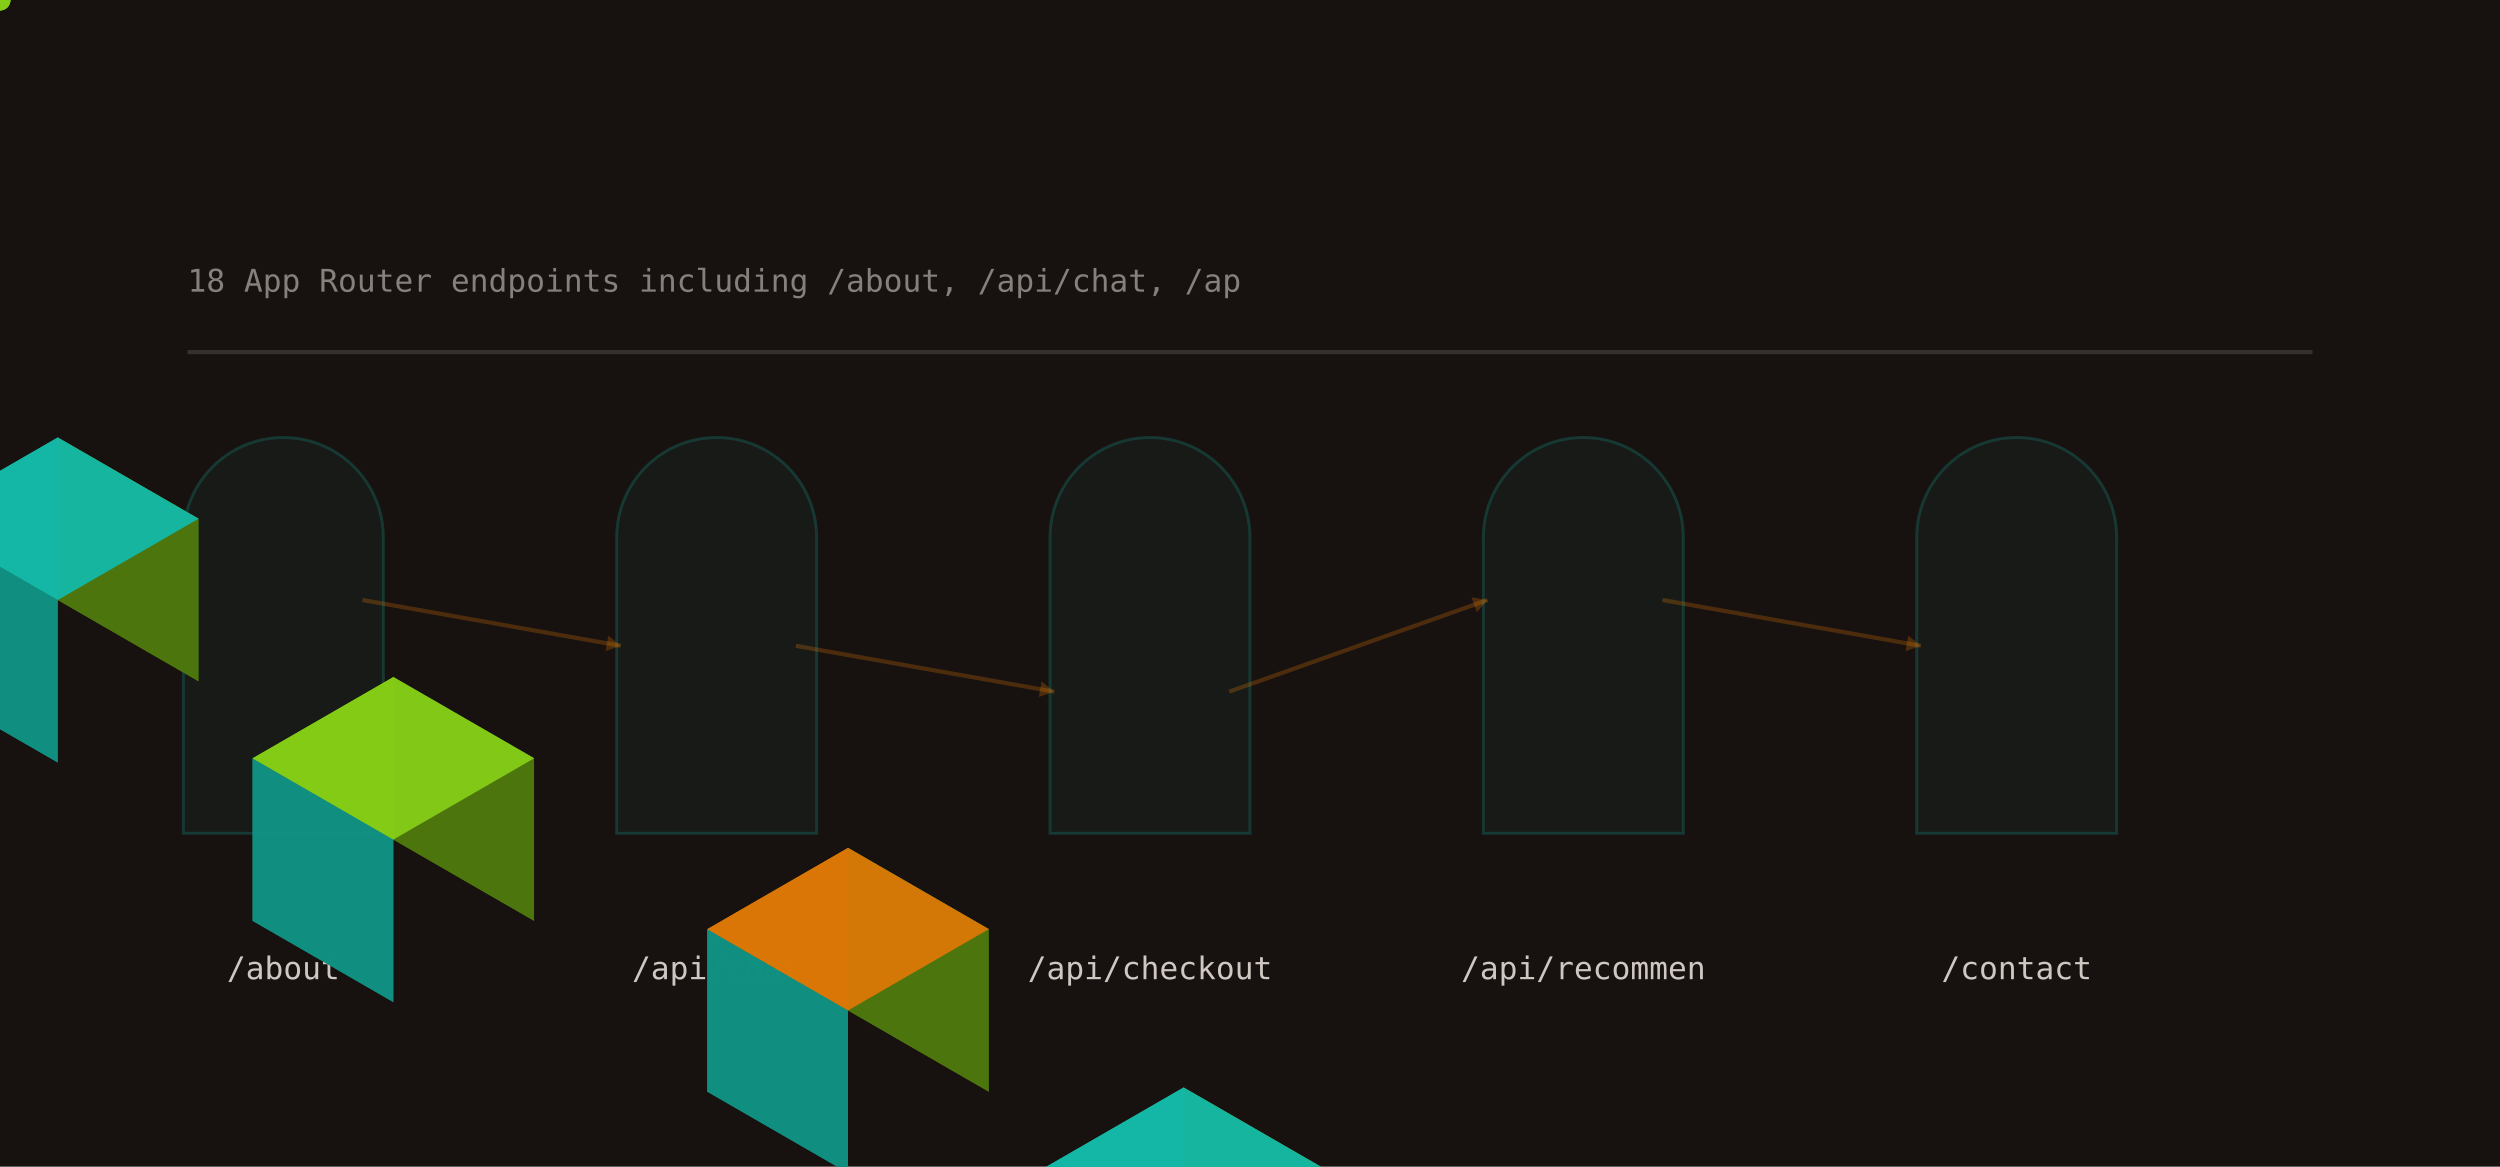
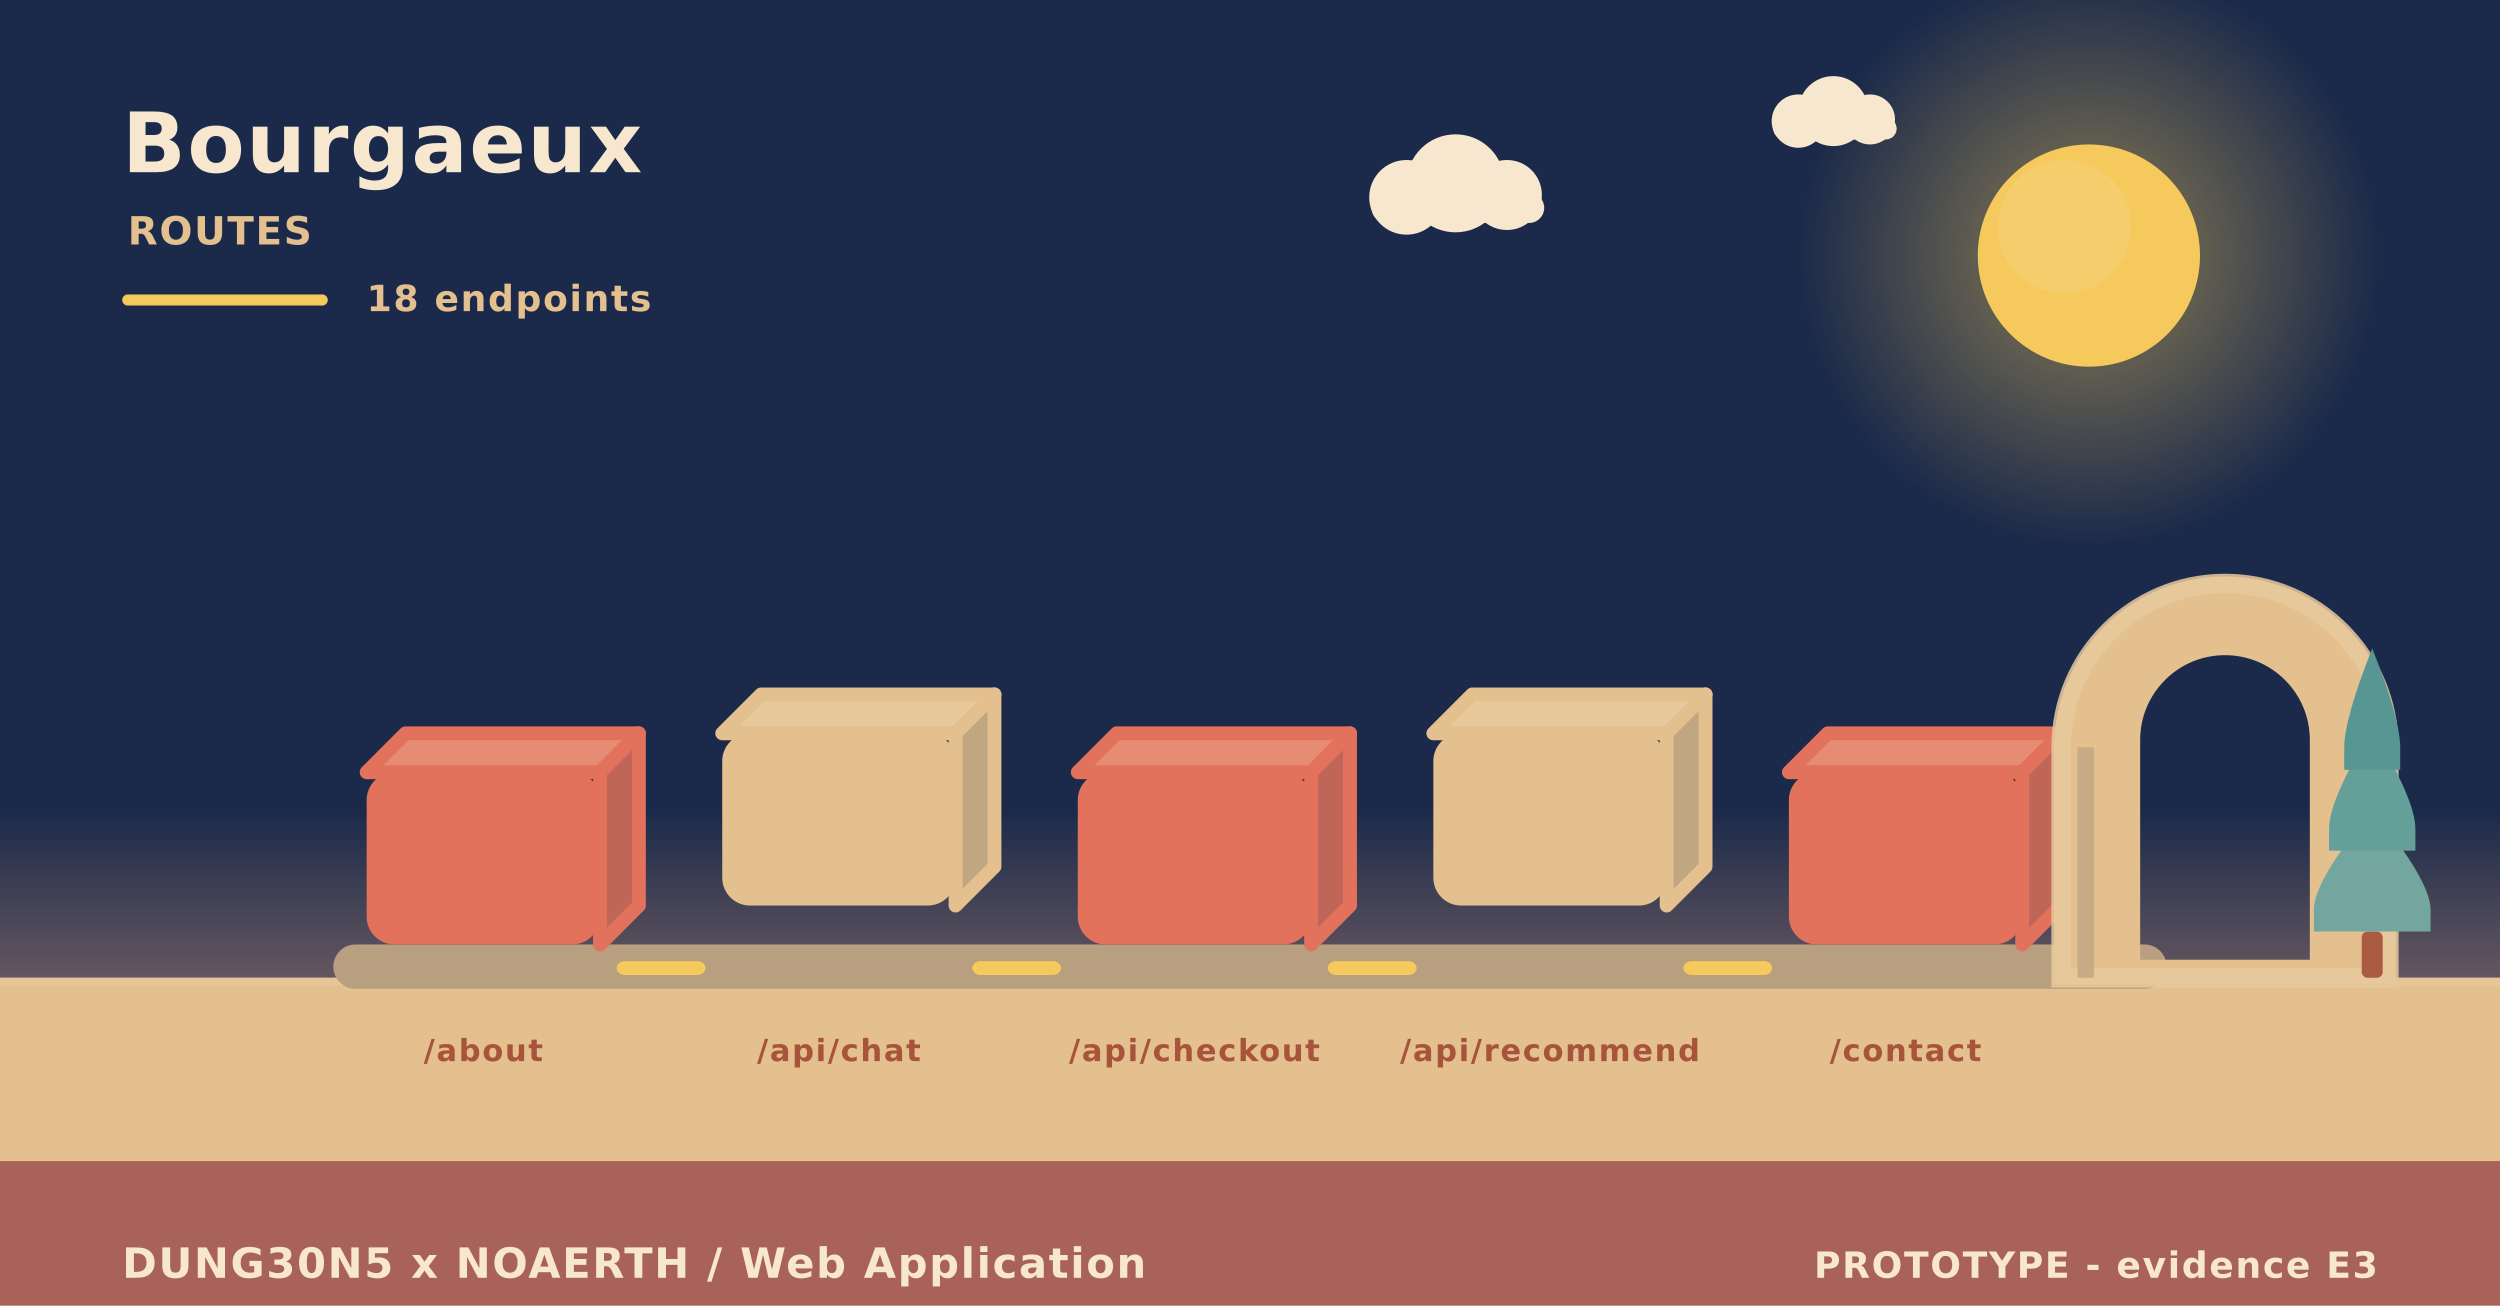
- <svg xmlns="http://www.w3.org/2000/svg" viewBox="0 0 1200 560" width="1200" height="560" role="img" aria-label="Bourgaeux data flow">
-   <rect width="1200" height="560" fill="#17110f" />
-   <defs>
-     <linearGradient id="gf" x1="0" y1="0" x2="1" y2="1">
-       <stop offset="0%" stop-color="#d97706" />
-       <stop offset="100%" stop-color="#14b8a6" />
-     </linearGradient>
-   </defs>
-   <path d="M88.00,400.00 L88.00,258.00 A48.00,48.00 0 0 1 184.00,258.00 L184.00,400.00 Z" fill="rgba(20,184,166,0.100)" opacity="0.55" stroke="rgba(20,184,166,0.400)" stroke-width="1.4" />
-   <polygon points="-133.37,173.00 -65.82,212.00 -65.82,134.00 -133.37,95.00" fill="#4d760d" opacity="0.95" />
-   <polygon points="-200.92,212.00 -133.37,251.00 -133.37,173.00 -200.92,134.00" fill="#109081" opacity="0.95" />
-   <polygon points="-133.37,95.00 -65.82,134.00 -133.37,173.00 -200.92,134.00" fill="#d97706" opacity="0.95" />
+ <svg xmlns="http://www.w3.org/2000/svg" width="900" height="470" viewBox="0 0 900 470" role="img" aria-label="Bourgaeux - how data moves">
+   <linearGradient id="skyd" x1="0" y1="0" x2="0" y2="1">
+     <stop offset="0" stop-color="#1b2a4a" />
+     <stop offset="0.62" stop-color="#1b2a4a" />
+     <stop offset="1" stop-color="#f3ad8a" />
+   </linearGradient>
+   <rect width="900" height="470" fill="url(#skyd)" />
+   <radialGradient id="sund">
+     <stop offset="0.35" stop-color="#f5c95c" stop-opacity="0.34" />
+     <stop offset="1" stop-color="#f5c95c" stop-opacity="0" />
+   </radialGradient>
+   <circle cx="752" cy="92" r="104" fill="url(#sund)" />
+   <circle cx="752" cy="92" r="40" fill="#f5c95c" />
+   <circle cx="743.2" cy="81.6" r="24" fill="#f5d27e" opacity="0.5" />
  <g>
-     <polygon points="-133.37,173.00 -65.82,212.00 -65.82,134.00 -133.37,95.00" fill="#4d760d" opacity="0.95" />
-     <polygon points="-200.92,212.00 -133.37,251.00 -133.37,173.00 -200.92,134.00" fill="#109081" opacity="0.95" />
-     <polygon points="-133.37,95.00 -65.82,134.00 -133.37,173.00 -200.92,134.00" fill="#d97706" opacity="0.95" />
-     <animate attributeName="opacity" values="0.25;1.0;0.25" dur="3.542s" begin="0.0s" repeatCount="indefinite" />
+     <circle cx="524" cy="66" r="17.64" fill="#f6e7ce" />
+     <circle cx="506.36" cy="71.04" r="13.44" fill="#f6e7ce" />
+     <circle cx="542.48" cy="70.2" r="12.6" fill="#f6e7ce" />
+     <rect x="493.76" y="69.36" width="62.16" height="10.92" rx="5.46" fill="#f6e7ce" />
+     <animateTransform attributeName="transform" type="translate" values="0 0;24 0;0 0" dur="36s" begin="0s" repeatCount="indefinite" />
  </g>
-   <text x="136" y="470" font-family="ui-monospace,Menlo,monospace" font-size="15" fill="rgba(246,239,233,0.820)" text-anchor="middle">/about</text>
-   <path d="M296.00,400.00 L296.00,258.00 A48.00,48.00 0 0 1 392.00,258.00 L392.00,400.00 Z" fill="rgba(20,184,166,0.100)" opacity="0.55" stroke="rgba(20,184,166,0.400)" stroke-width="1.4" />
-   <polygon points="27.71,288.00 95.26,327.00 95.26,249.00 27.71,210.00" fill="#4d760d" opacity="0.95" />
-   <polygon points="-39.84,327.00 27.71,366.00 27.71,288.00 -39.84,249.00" fill="#109081" opacity="0.95" />
-   <polygon points="27.71,210.00 95.26,249.00 27.71,288.00 -39.84,249.00" fill="#14b8a6" opacity="0.95" />
  <g>
-     <polygon points="27.71,288.00 95.26,327.00 95.26,249.00 27.71,210.00" fill="#4d760d" opacity="0.95" />
-     <polygon points="-39.84,327.00 27.71,366.00 27.71,288.00 -39.84,249.00" fill="#109081" opacity="0.95" />
-     <polygon points="27.71,210.00 95.26,249.00 27.71,288.00 -39.84,249.00" fill="#14b8a6" opacity="0.95" />
-     <animate attributeName="opacity" values="0.25;1.0;0.25" dur="3.542s" begin="0.4s" repeatCount="indefinite" />
+     <circle cx="660" cy="40" r="12.6" fill="#f6e7ce" />
+     <circle cx="647.4" cy="43.6" r="9.6" fill="#f6e7ce" />
+     <circle cx="673.2" cy="43" r="9" fill="#f6e7ce" />
+     <rect x="638.4" y="42.4" width="44.4" height="7.8" rx="3.9" fill="#f6e7ce" />
+     <animateTransform attributeName="transform" type="translate" values="0 0;-18 0;0 0" dur="46s" begin="3s" repeatCount="indefinite" />
  </g>
-   <text x="344" y="470" font-family="ui-monospace,Menlo,monospace" font-size="15" fill="rgba(246,239,233,0.820)" text-anchor="middle">/api/chat</text>
-   <line x1="174.00" y1="288.00" x2="298.00" y2="310.00" stroke="rgba(217,119,6,0.500)" stroke-width="2.00" opacity="0.55" />
-   <polygon points="298.00,310.00 291.97,305.07 290.64,312.55" fill="rgba(217,119,6,0.500)" opacity="0.55" />
-   <g opacity="0.9">
-     <circle cx="0.00" cy="0.00" r="5.00" fill="#84cc16" opacity="1.00" />
-     <animateTransform attributeName="transform" type="translate" values="174.00,288.00 298.00,310.00" dur="2.833s" begin="0.0s" repeatCount="indefinite" />
-     <animateTransform attributeName="transform" type="translate" values="298.00,310.00 174.00,288.00" dur="2.833s" begin="1.417s" repeatCount="indefinite" />
+   <rect x="0" y="352" width="900" height="118" fill="#e3c08d" />
+   <rect x="0" y="352" width="900" height="3" fill="#e6c596" />
+   <text x="44" y="62" font-family="Verdana,DejaVu Sans,sans-serif" font-size="30" font-weight="700" letter-spacing="0.6" fill="#f6e7ce" text-anchor="start">Bourgaeux</text>
+   <text x="46" y="88" font-family="Verdana,DejaVu Sans,sans-serif" font-size="14" font-weight="700" letter-spacing="0.6" fill="#e3c08d" text-anchor="start">ROUTES</text>
+   <rect x="44" y="106" width="74" height="4" rx="2" fill="#f5c95c" />
+   <text x="132" y="112" font-family="Verdana,DejaVu Sans,sans-serif" font-size="13" font-weight="700" letter-spacing="0.6" fill="#e3c08d" text-anchor="start">18 endpoints</text>
+   <rect x="120" y="340" width="660" height="16" rx="8" fill="#b79f80" />
+   <g>
+     <path d="M132,278 L216,278 L230,264 L146,264 Z" fill="#e68c74" stroke="#e2725b" stroke-width="5" stroke-linejoin="round" />
+     <path d="M216,278 L230,264 L230,326 L216,340 Z" fill="#c06658" stroke="#e2725b" stroke-width="5" stroke-linejoin="round" />
+     <rect x="132" y="278" width="84" height="62" rx="10" fill="#e2725b" />
+     <animateTransform attributeName="transform" type="translate" values="0 10;0 0" dur="0.8s" begin="0s" fill="freeze" />
  </g>
-   <path d="M504.00,400.00 L504.00,258.00 A48.00,48.00 0 0 1 600.00,258.00 L600.00,400.00 Z" fill="rgba(20,184,166,0.100)" opacity="0.55" stroke="rgba(20,184,166,0.400)" stroke-width="1.4" />
-   <polygon points="188.79,403.00 256.34,442.00 256.34,364.00 188.79,325.00" fill="#4d760d" opacity="0.95" />
-   <polygon points="121.24,442.00 188.79,481.00 188.79,403.00 121.24,364.00" fill="#109081" opacity="0.95" />
-   <polygon points="188.79,325.00 256.34,364.00 188.79,403.00 121.24,364.00" fill="#84cc16" opacity="0.95" />
+   <text x="174" y="382" font-family="Verdana,DejaVu Sans,sans-serif" font-size="11" font-weight="700" letter-spacing="0.6" fill="#a8543c" text-anchor="middle">/about</text>
  <g>
-     <polygon points="188.79,403.00 256.34,442.00 256.34,364.00 188.79,325.00" fill="#4d760d" opacity="0.95" />
-     <polygon points="121.24,442.00 188.79,481.00 188.79,403.00 121.24,364.00" fill="#109081" opacity="0.95" />
-     <polygon points="188.79,325.00 256.34,364.00 188.79,403.00 121.24,364.00" fill="#84cc16" opacity="0.95" />
-     <animate attributeName="opacity" values="0.25;1.0;0.25" dur="3.542s" begin="0.8s" repeatCount="indefinite" />
+     <path d="M260,264 L344,264 L358,250 L274,250 Z" fill="#e7c99b" stroke="#e3c08d" stroke-width="5" stroke-linejoin="round" />
+     <path d="M344,264 L358,250 L358,312 L344,326 Z" fill="#c1a682" stroke="#e3c08d" stroke-width="5" stroke-linejoin="round" />
+     <rect x="260" y="264" width="84" height="62" rx="10" fill="#e3c08d" />
+     <animateTransform attributeName="transform" type="translate" values="0 10;0 0" dur="0.8s" begin="0.26s" fill="freeze" />
  </g>
-   <text x="552" y="470" font-family="ui-monospace,Menlo,monospace" font-size="15" fill="rgba(246,239,233,0.820)" text-anchor="middle">/api/checkout</text>
-   <line x1="382.00" y1="310.00" x2="506.00" y2="332.00" stroke="rgba(217,119,6,0.500)" stroke-width="2.00" opacity="0.55" />
-   <polygon points="506.00,332.00 499.97,327.07 498.64,334.55" fill="rgba(217,119,6,0.500)" opacity="0.55" />
-   <g opacity="0.9">
-     <circle cx="0.00" cy="0.00" r="5.00" fill="#84cc16" opacity="1.00" />
-     <animateTransform attributeName="transform" type="translate" values="382.00,310.00 506.00,332.00" dur="2.833s" begin="0.45s" repeatCount="indefinite" />
-     <animateTransform attributeName="transform" type="translate" values="506.00,332.00 382.00,310.00" dur="2.833s" begin="1.867s" repeatCount="indefinite" />
+   <text x="302" y="382" font-family="Verdana,DejaVu Sans,sans-serif" font-size="11" font-weight="700" letter-spacing="0.6" fill="#a8543c" text-anchor="middle">/api/chat</text>
+   <rect x="222" y="346" width="32" height="5" rx="3" fill="#f5c95c" />
+   <animate attributeName="opacity" values="0.3;1;0.3" dur="3.4s" begin="0.5s" repeatCount="indefinite" />
+   <g>
+     <path d="M388,278 L472,278 L486,264 L402,264 Z" fill="#e68c74" stroke="#e2725b" stroke-width="5" stroke-linejoin="round" />
+     <path d="M472,278 L486,264 L486,326 L472,340 Z" fill="#c06658" stroke="#e2725b" stroke-width="5" stroke-linejoin="round" />
+     <rect x="388" y="278" width="84" height="62" rx="10" fill="#e2725b" />
+     <animateTransform attributeName="transform" type="translate" values="0 10;0 0" dur="0.8s" begin="0.52s" fill="freeze" />
  </g>
-   <path d="M712.00,400.00 L712.00,258.00 A48.00,48.00 0 0 1 808.00,258.00 L808.00,400.00 Z" fill="rgba(20,184,166,0.100)" opacity="0.55" stroke="rgba(20,184,166,0.400)" stroke-width="1.4" />
-   <polygon points="407.03,485.00 474.58,524.00 474.58,446.00 407.03,407.00" fill="#4d760d" opacity="0.95" />
-   <polygon points="339.48,524.00 407.03,563.00 407.03,485.00 339.48,446.00" fill="#109081" opacity="0.95" />
-   <polygon points="407.03,407.00 474.58,446.00 407.03,485.00 339.48,446.00" fill="#d97706" opacity="0.95" />
+   <text x="430" y="382" font-family="Verdana,DejaVu Sans,sans-serif" font-size="11" font-weight="700" letter-spacing="0.6" fill="#a8543c" text-anchor="middle">/api/checkout</text>
+   <rect x="350" y="346" width="32" height="5" rx="3" fill="#f5c95c" />
+   <animate attributeName="opacity" values="0.3;1;0.3" dur="3.4s" begin="1s" repeatCount="indefinite" />
  <g>
-     <polygon points="407.03,485.00 474.58,524.00 474.58,446.00 407.03,407.00" fill="#4d760d" opacity="0.95" />
-     <polygon points="339.48,524.00 407.03,563.00 407.03,485.00 339.48,446.00" fill="#109081" opacity="0.95" />
-     <polygon points="407.03,407.00 474.58,446.00 407.03,485.00 339.48,446.00" fill="#d97706" opacity="0.95" />
-     <animate attributeName="opacity" values="0.25;1.0;0.25" dur="3.542s" begin="1.2s" repeatCount="indefinite" />
+     <path d="M516,264 L600,264 L614,250 L530,250 Z" fill="#e7c99b" stroke="#e3c08d" stroke-width="5" stroke-linejoin="round" />
+     <path d="M600,264 L614,250 L614,312 L600,326 Z" fill="#c1a682" stroke="#e3c08d" stroke-width="5" stroke-linejoin="round" />
+     <rect x="516" y="264" width="84" height="62" rx="10" fill="#e3c08d" />
+     <animateTransform attributeName="transform" type="translate" values="0 10;0 0" dur="0.8s" begin="0.78s" fill="freeze" />
  </g>
-   <text x="760" y="470" font-family="ui-monospace,Menlo,monospace" font-size="15" fill="rgba(246,239,233,0.820)" text-anchor="middle">/api/recommen</text>
-   <line x1="590.00" y1="332.00" x2="714.00" y2="288.00" stroke="rgba(217,119,6,0.500)" stroke-width="2.00" opacity="0.55" />
-   <polygon points="714.00,288.00 706.32,286.69 708.86,293.86" fill="rgba(217,119,6,0.500)" opacity="0.55" />
-   <g opacity="0.9">
-     <circle cx="0.00" cy="0.00" r="5.00" fill="#84cc16" opacity="1.00" />
-     <animateTransform attributeName="transform" type="translate" values="590.00,332.00 714.00,288.00" dur="2.833s" begin="0.9s" repeatCount="indefinite" />
-     <animateTransform attributeName="transform" type="translate" values="714.00,288.00 590.00,332.00" dur="2.833s" begin="2.317s" repeatCount="indefinite" />
+   <text x="558" y="382" font-family="Verdana,DejaVu Sans,sans-serif" font-size="11" font-weight="700" letter-spacing="0.6" fill="#a8543c" text-anchor="middle">/api/recommend</text>
+   <rect x="478" y="346" width="32" height="5" rx="3" fill="#f5c95c" />
+   <animate attributeName="opacity" values="0.3;1;0.3" dur="3.4s" begin="1.5s" repeatCount="indefinite" />
+   <g>
+     <path d="M644,278 L728,278 L742,264 L658,264 Z" fill="#e68c74" stroke="#e2725b" stroke-width="5" stroke-linejoin="round" />
+     <path d="M728,278 L742,264 L742,326 L728,340 Z" fill="#c06658" stroke="#e2725b" stroke-width="5" stroke-linejoin="round" />
+     <rect x="644" y="278" width="84" height="62" rx="10" fill="#e2725b" />
+     <animateTransform attributeName="transform" type="translate" values="0 10;0 0" dur="0.8s" begin="1.04s" fill="freeze" />
  </g>
-   <path d="M920.00,400.00 L920.00,258.00 A48.00,48.00 0 0 1 1016.00,258.00 L1016.00,400.00 Z" fill="rgba(20,184,166,0.100)" opacity="0.55" stroke="rgba(20,184,166,0.400)" stroke-width="1.4" />
-   <polygon points="568.11,600.00 635.66,639.00 635.66,561.00 568.11,522.00" fill="#4d760d" opacity="0.95" />
-   <polygon points="500.56,639.00 568.11,678.00 568.11,600.00 500.56,561.00" fill="#109081" opacity="0.95" />
-   <polygon points="568.11,522.00 635.66,561.00 568.11,600.00 500.56,561.00" fill="#14b8a6" opacity="0.95" />
-   <g>
-     <polygon points="568.11,600.00 635.66,639.00 635.66,561.00 568.11,522.00" fill="#4d760d" opacity="0.95" />
-     <polygon points="500.56,639.00 568.11,678.00 568.11,600.00 500.56,561.00" fill="#109081" opacity="0.95" />
-     <polygon points="568.11,522.00 635.66,561.00 568.11,600.00 500.56,561.00" fill="#14b8a6" opacity="0.95" />
-     <animate attributeName="opacity" values="0.25;1.0;0.25" dur="3.542s" begin="1.6s" repeatCount="indefinite" />
-   </g>
-   <text x="968" y="470" font-family="ui-monospace,Menlo,monospace" font-size="15" fill="rgba(246,239,233,0.820)" text-anchor="middle">/contact</text>
-   <line x1="798.00" y1="288.00" x2="922.00" y2="310.00" stroke="rgba(217,119,6,0.500)" stroke-width="2.00" opacity="0.55" />
-   <polygon points="922.00,310.00 915.97,305.07 914.64,312.55" fill="rgba(217,119,6,0.500)" opacity="0.55" />
-   <g opacity="0.9">
-     <circle cx="0.00" cy="0.00" r="5.00" fill="#84cc16" opacity="1.00" />
-     <animateTransform attributeName="transform" type="translate" values="798.00,288.00 922.00,310.00" dur="2.833s" begin="1.35s" repeatCount="indefinite" />
-     <animateTransform attributeName="transform" type="translate" values="922.00,310.00 798.00,288.00" dur="2.833s" begin="2.767s" repeatCount="indefinite" />
-   </g>
-   <rect x="90.00" y="168.00" width="1020.00" height="2.00" rx="0.00" fill="rgba(246,239,233,0.140)" opacity="1.00" />
-   <text x="90" y="140" font-family="ui-monospace,Menlo,monospace" font-size="15" fill="rgba(246,239,233,0.500)">18 App Router endpoints including /about, /api/chat, /ap</text>
+   <text x="686" y="382" font-family="Verdana,DejaVu Sans,sans-serif" font-size="11" font-weight="700" letter-spacing="0.6" fill="#a8543c" text-anchor="middle">/contact</text>
+   <rect x="606" y="346" width="32" height="5" rx="3" fill="#f5c95c" />
+   <animate attributeName="opacity" values="0.3;1;0.3" dur="3.4s" begin="2s" repeatCount="indefinite" />
+   <path d="M742,352 L742,269.04 A59,59 0 0 1 860,269.04 L860,352 Z M767.96,348 L767.96,266.4 A33.04,33.04 0 0 1 834.04,266.4 L834.04,348 Z" fill="#e3c08d" fill-rule="evenodd" stroke="#e3c08d" stroke-width="5" stroke-linejoin="round" />
+   <path d="M742,352 L742,269.04 A59,59 0 0 1 860,269.04 L860,352 Z" fill="none" stroke="#e8c99d" stroke-width="7" stroke-linecap="round" opacity="0.85" />
+   <rect x="747.9" y="269.04" width="5.9" height="82.96" fill="#c7ab84" />
+   <rect x="850.22" y="335.36" width="7.56" height="16.64" rx="2.1" fill="#ac5b43" />
+   <path d="M854,291.68 Q833,317.01 833,327.5 Q833,335.36 833,335.36 L875,335.36 Q875,335.36 875,327.5 Q875,317.01 854,291.68 Z" fill="#74a6a0" />
+   <path d="M854,262.56 Q838.46,287.89 838.46,298.38 Q838.46,306.24 838.46,306.24 L869.54,306.24 Q869.54,306.24 869.54,298.38 Q869.54,287.89 854,262.56 Z" fill="#649f9a" />
+   <path d="M854,233.44 Q843.92,258.77 843.92,269.26 Q843.92,277.12 843.92,277.12 L864.08,277.12 Q864.08,277.12 864.08,269.26 Q864.08,258.77 854,233.44 Z" fill="#589694" />
+   <rect x="0" y="418" width="900" height="52" rx="0" fill="#a65c56" opacity="0.94" />
+   <text x="44" y="460" font-family="Verdana,DejaVu Sans,sans-serif" font-size="15" font-weight="700" letter-spacing="0.6" fill="#f6e7ce" text-anchor="start">DUNG30N5 x NOAERTH  /  Web Application</text>
+   <text x="856" y="460" font-family="Verdana,DejaVu Sans,sans-serif" font-size="13" font-weight="700" letter-spacing="0.6" fill="#f6e7ce" text-anchor="end">PROTOTYPE  -  evidence E3</text>
</svg>
